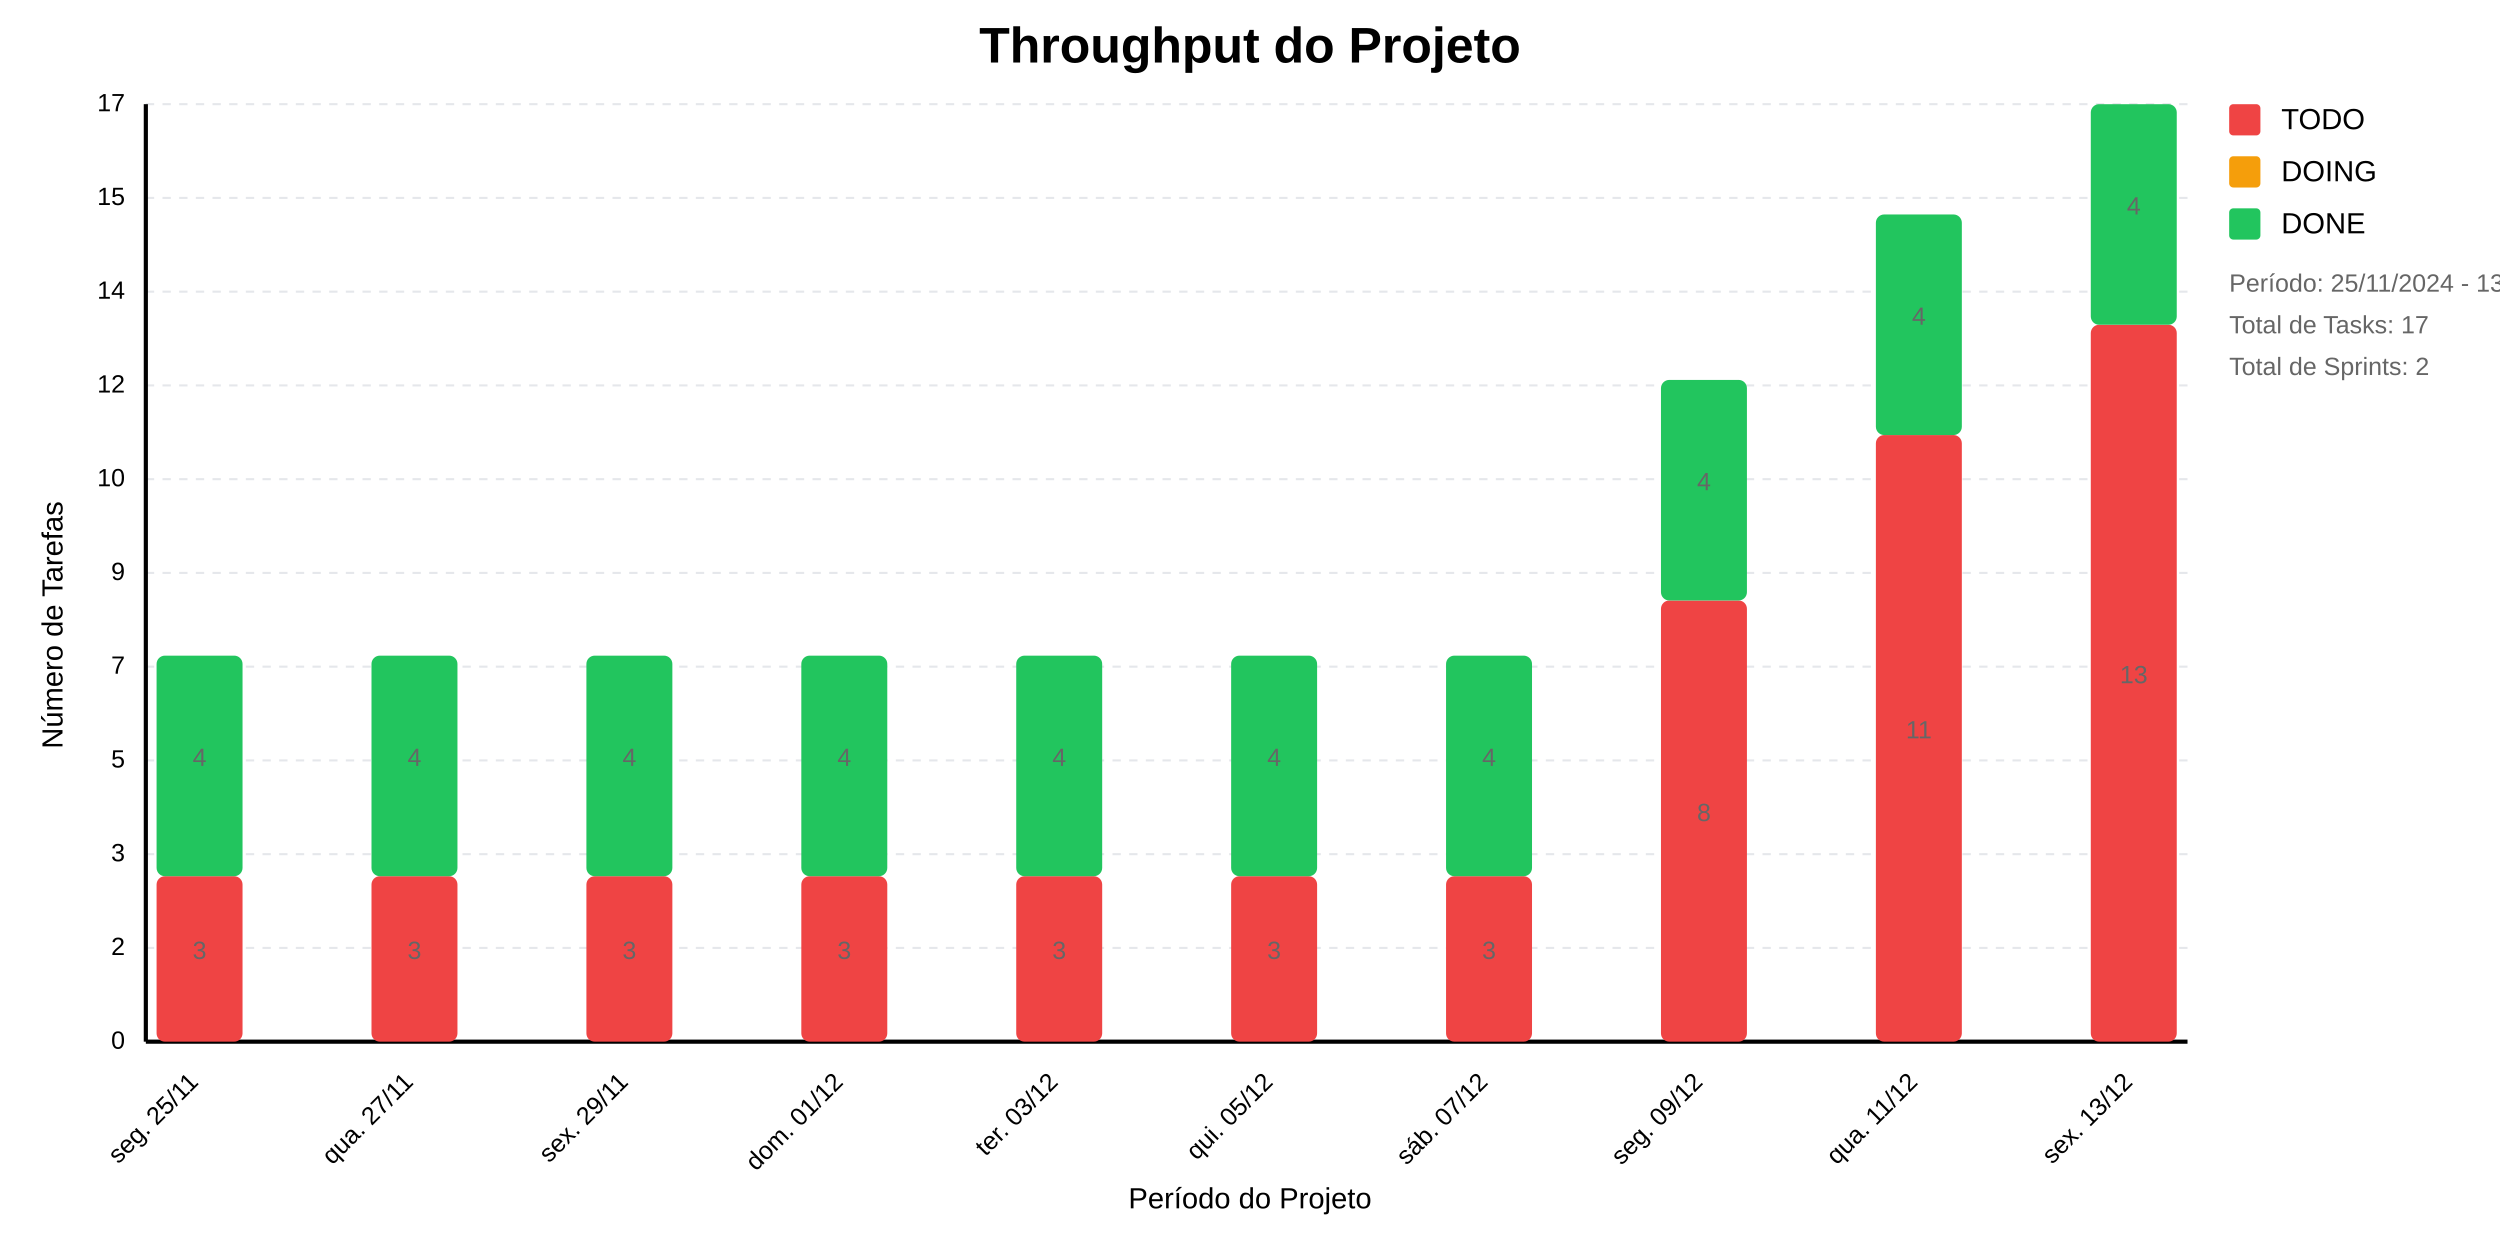
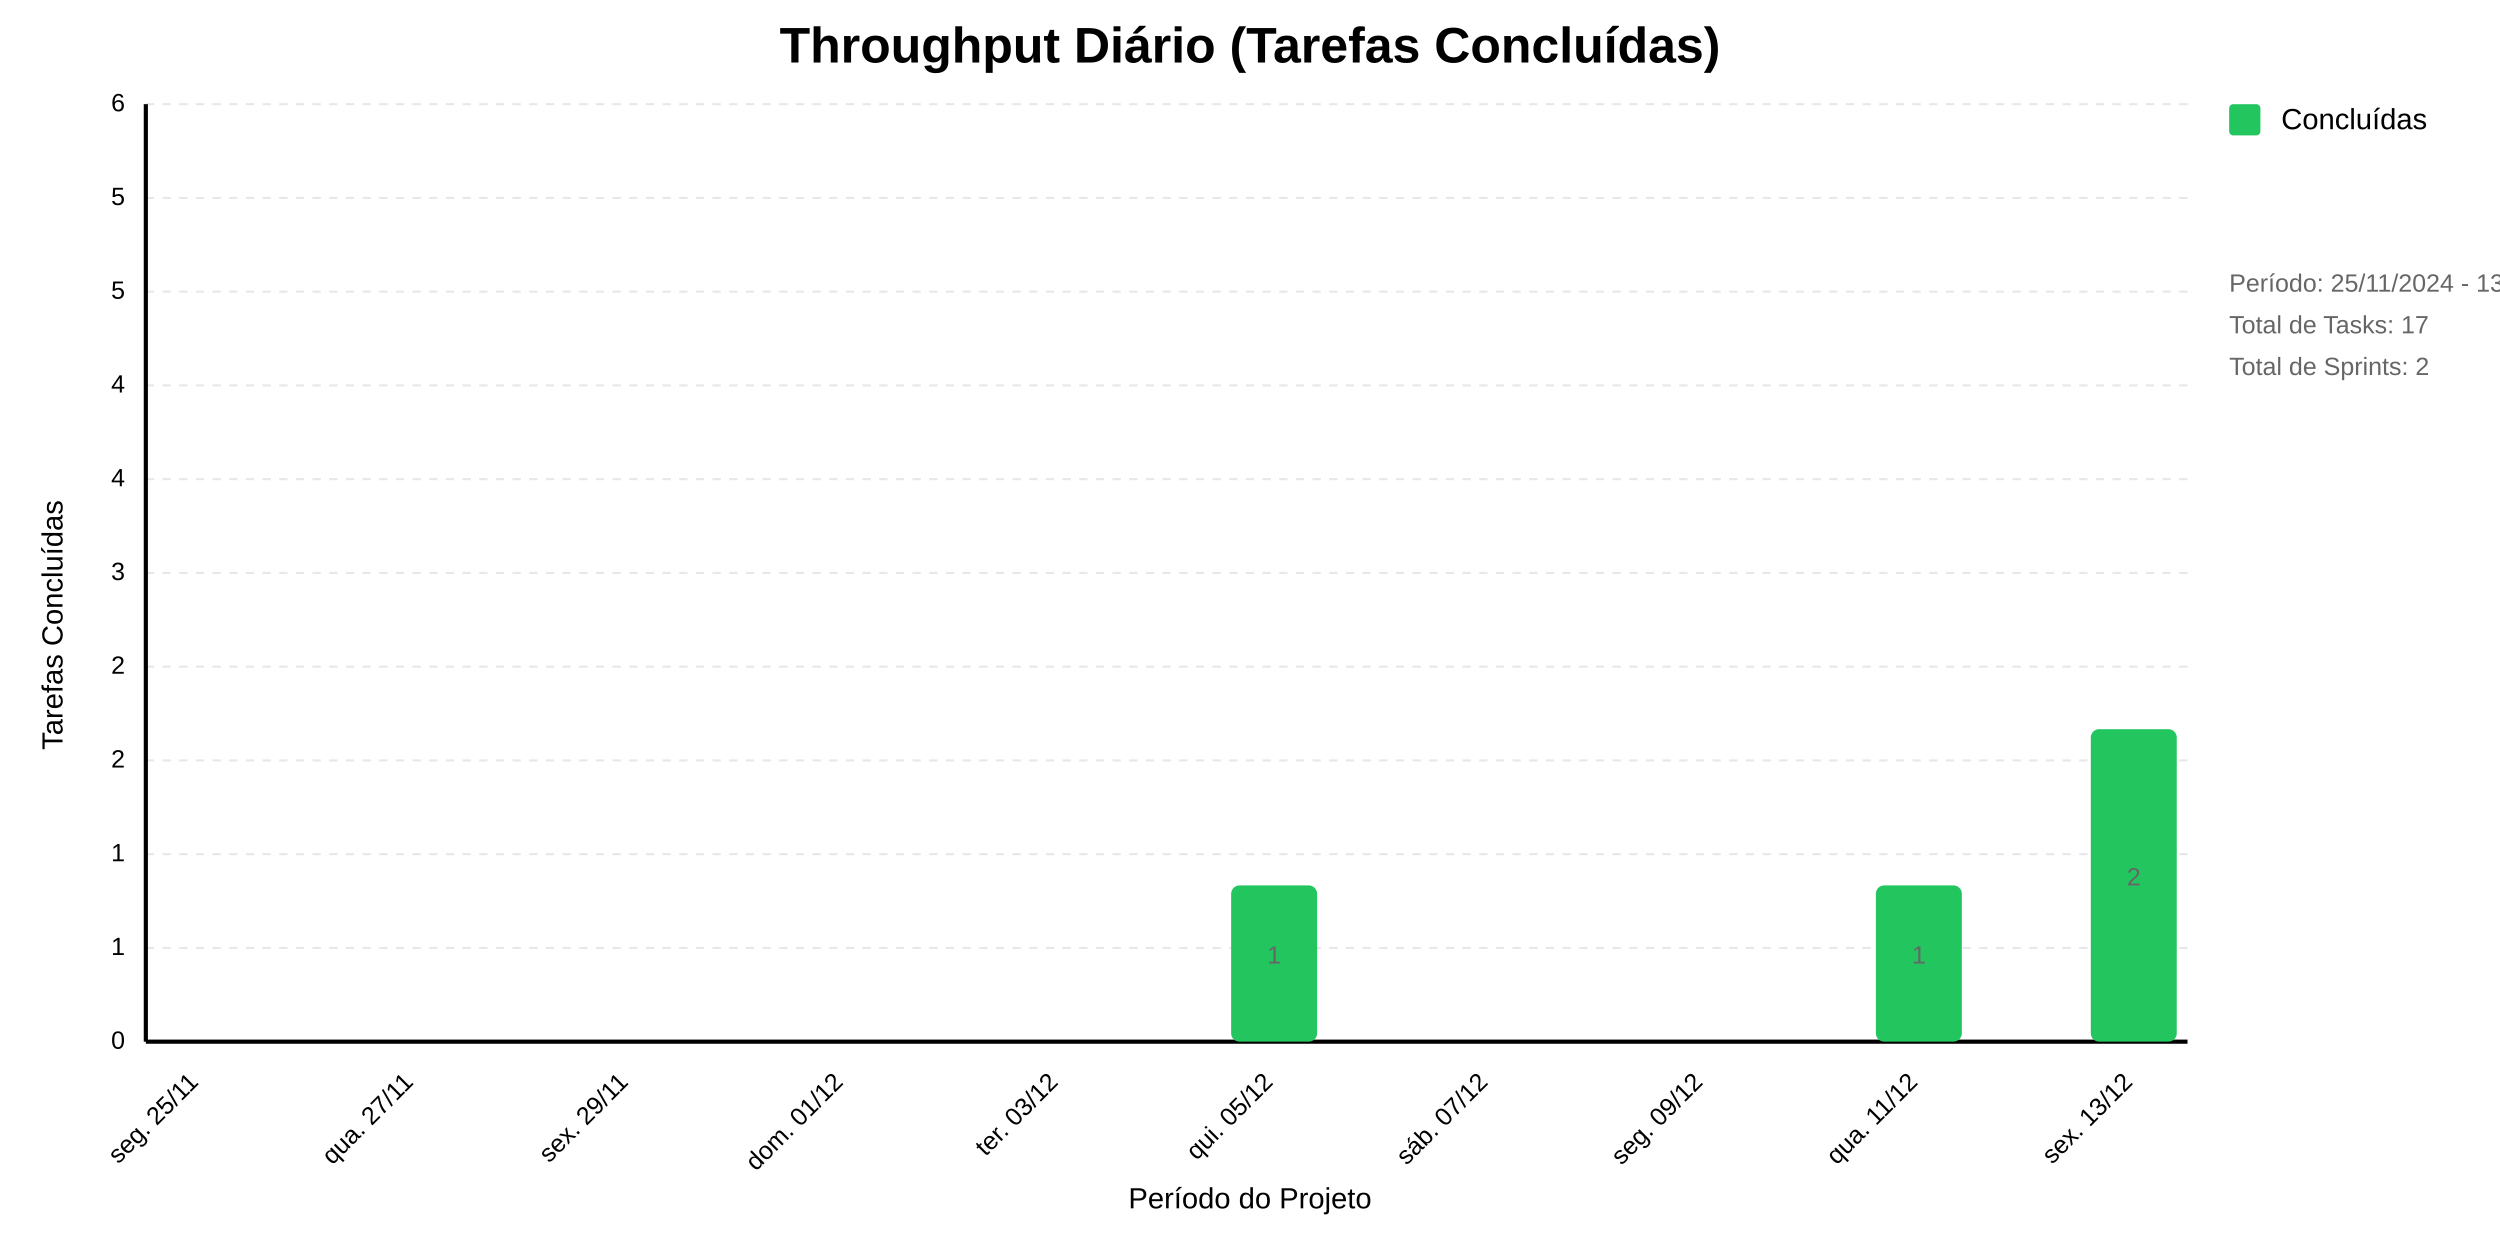
<svg xmlns="http://www.w3.org/2000/svg" viewBox="0 0 1200 600">
  <defs>
    <style>
              text { font-family: Arial, sans-serif; }
              .title { font-size: 24px; font-weight: bold; }
              .label { font-size: 14px; }
              .value { font-size: 12px; fill: #666666; }
              .axis { font-size: 12px; }
              .legend { font-size: 14px; }
            </style>
  </defs>
  <rect width="1200" height="600" fill="white" />
  <line x1="70" y1="50" x2="1050" y2="50" stroke="#e5e7eb" stroke-dasharray="4" />
-   <text x="60" y="50" text-anchor="end" class="axis" dominant-baseline="middle">17</text>
+   <text x="60" y="50" text-anchor="end" class="axis" dominant-baseline="middle">6</text>
  <line x1="70" y1="95" x2="1050" y2="95" stroke="#e5e7eb" stroke-dasharray="4" />
-   <text x="60" y="95" text-anchor="end" class="axis" dominant-baseline="middle">15</text>
+   <text x="60" y="95" text-anchor="end" class="axis" dominant-baseline="middle">5</text>
  <line x1="70" y1="140" x2="1050" y2="140" stroke="#e5e7eb" stroke-dasharray="4" />
-   <text x="60" y="140" text-anchor="end" class="axis" dominant-baseline="middle">14</text>
+   <text x="60" y="140" text-anchor="end" class="axis" dominant-baseline="middle">5</text>
  <line x1="70" y1="185" x2="1050" y2="185" stroke="#e5e7eb" stroke-dasharray="4" />
-   <text x="60" y="185" text-anchor="end" class="axis" dominant-baseline="middle">12</text>
+   <text x="60" y="185" text-anchor="end" class="axis" dominant-baseline="middle">4</text>
  <line x1="70" y1="230" x2="1050" y2="230" stroke="#e5e7eb" stroke-dasharray="4" />
-   <text x="60" y="230" text-anchor="end" class="axis" dominant-baseline="middle">10</text>
+   <text x="60" y="230" text-anchor="end" class="axis" dominant-baseline="middle">4</text>
  <line x1="70" y1="275" x2="1050" y2="275" stroke="#e5e7eb" stroke-dasharray="4" />
-   <text x="60" y="275" text-anchor="end" class="axis" dominant-baseline="middle">9</text>
+   <text x="60" y="275" text-anchor="end" class="axis" dominant-baseline="middle">3</text>
  <line x1="70" y1="320" x2="1050" y2="320" stroke="#e5e7eb" stroke-dasharray="4" />
-   <text x="60" y="320" text-anchor="end" class="axis" dominant-baseline="middle">7</text>
+   <text x="60" y="320" text-anchor="end" class="axis" dominant-baseline="middle">2</text>
  <line x1="70" y1="365" x2="1050" y2="365" stroke="#e5e7eb" stroke-dasharray="4" />
-   <text x="60" y="365" text-anchor="end" class="axis" dominant-baseline="middle">5</text>
+   <text x="60" y="365" text-anchor="end" class="axis" dominant-baseline="middle">2</text>
  <line x1="70" y1="410" x2="1050" y2="410" stroke="#e5e7eb" stroke-dasharray="4" />
-   <text x="60" y="410" text-anchor="end" class="axis" dominant-baseline="middle">3</text>
+   <text x="60" y="410" text-anchor="end" class="axis" dominant-baseline="middle">1</text>
  <line x1="70" y1="455" x2="1050" y2="455" stroke="#e5e7eb" stroke-dasharray="4" />
-   <text x="60" y="455" text-anchor="end" class="axis" dominant-baseline="middle">2</text>
+   <text x="60" y="455" text-anchor="end" class="axis" dominant-baseline="middle">1</text>
  <line x1="70" y1="500" x2="1050" y2="500" stroke="#e5e7eb" stroke-dasharray="4" />
  <text x="60" y="500" text-anchor="end" class="axis" dominant-baseline="middle">0</text>
  <line x1="70" y1="50" x2="70" y2="500" stroke="black" stroke-width="2" />
  <line x1="70" y1="500" x2="1050" y2="500" stroke="black" stroke-width="2" />
  <g>
-     <rect x="75.158" y="420.588" width="41.263" height="79.412" fill="#ef4444" rx="4" />
-     <rect x="75.158" y="420.588" width="41.263" height="0" fill="#f59e0b" rx="4" />
-     <rect x="75.158" y="314.706" width="41.263" height="105.882" fill="#22c55e" rx="4" />
    <text transform="rotate(-45 95.78947 520)" x="95.789" y="520" text-anchor="end" class="axis">seg. 25/11</text>
-     <text x="95.789" y="460.294" text-anchor="middle" class="value" fill="white">3</text>
-     <text x="95.789" y="367.647" text-anchor="middle" class="value" fill="white">4</text>
  </g>
  <g>
-     <rect x="178.316" y="420.588" width="41.263" height="79.412" fill="#ef4444" rx="4" />
-     <rect x="178.316" y="420.588" width="41.263" height="0" fill="#f59e0b" rx="4" />
-     <rect x="178.316" y="314.706" width="41.263" height="105.882" fill="#22c55e" rx="4" />
    <text transform="rotate(-45 198.9474 520)" x="198.947" y="520" text-anchor="end" class="axis">qua. 27/11</text>
-     <text x="198.947" y="460.294" text-anchor="middle" class="value" fill="white">3</text>
-     <text x="198.947" y="367.647" text-anchor="middle" class="value" fill="white">4</text>
  </g>
  <g>
-     <rect x="281.474" y="420.588" width="41.263" height="79.412" fill="#ef4444" rx="4" />
-     <rect x="281.474" y="420.588" width="41.263" height="0" fill="#f59e0b" rx="4" />
-     <rect x="281.474" y="314.706" width="41.263" height="105.882" fill="#22c55e" rx="4" />
    <text transform="rotate(-45 302.1053 520)" x="302.105" y="520" text-anchor="end" class="axis">sex. 29/11</text>
-     <text x="302.105" y="460.294" text-anchor="middle" class="value" fill="white">3</text>
-     <text x="302.105" y="367.647" text-anchor="middle" class="value" fill="white">4</text>
  </g>
  <g>
-     <rect x="384.632" y="420.588" width="41.263" height="79.412" fill="#ef4444" rx="4" />
-     <rect x="384.632" y="420.588" width="41.263" height="0" fill="#f59e0b" rx="4" />
-     <rect x="384.632" y="314.706" width="41.263" height="105.882" fill="#22c55e" rx="4" />
    <text transform="rotate(-45 405.2632 520)" x="405.263" y="520" text-anchor="end" class="axis">dom. 01/12</text>
-     <text x="405.263" y="460.294" text-anchor="middle" class="value" fill="white">3</text>
-     <text x="405.263" y="367.647" text-anchor="middle" class="value" fill="white">4</text>
  </g>
  <g>
-     <rect x="487.789" y="420.588" width="41.263" height="79.412" fill="#ef4444" rx="4" />
-     <rect x="487.789" y="420.588" width="41.263" height="0" fill="#f59e0b" rx="4" />
-     <rect x="487.789" y="314.706" width="41.263" height="105.882" fill="#22c55e" rx="4" />
    <text transform="rotate(-45 508.4211 520)" x="508.421" y="520" text-anchor="end" class="axis">ter. 03/12</text>
-     <text x="508.421" y="460.294" text-anchor="middle" class="value" fill="white">3</text>
-     <text x="508.421" y="367.647" text-anchor="middle" class="value" fill="white">4</text>
  </g>
  <g>
-     <rect x="590.947" y="420.588" width="41.263" height="79.412" fill="#ef4444" rx="4" />
-     <rect x="590.947" y="420.588" width="41.263" height="0" fill="#f59e0b" rx="4" />
-     <rect x="590.947" y="314.706" width="41.263" height="105.882" fill="#22c55e" rx="4" />
+     <rect x="590.947" y="425" width="41.263" height="75" fill="#22c55e" rx="4" />
+     <text x="611.579" y="462.5" text-anchor="middle" class="value" fill="white">1</text>
    <text transform="rotate(-45 611.5789 520)" x="611.579" y="520" text-anchor="end" class="axis">qui. 05/12</text>
-     <text x="611.579" y="460.294" text-anchor="middle" class="value" fill="white">3</text>
-     <text x="611.579" y="367.647" text-anchor="middle" class="value" fill="white">4</text>
  </g>
  <g>
-     <rect x="694.105" y="420.588" width="41.263" height="79.412" fill="#ef4444" rx="4" />
-     <rect x="694.105" y="420.588" width="41.263" height="0" fill="#f59e0b" rx="4" />
-     <rect x="694.105" y="314.706" width="41.263" height="105.882" fill="#22c55e" rx="4" />
    <text transform="rotate(-45 714.7368 520)" x="714.737" y="520" text-anchor="end" class="axis">sáb. 07/12</text>
-     <text x="714.737" y="460.294" text-anchor="middle" class="value" fill="white">3</text>
-     <text x="714.737" y="367.647" text-anchor="middle" class="value" fill="white">4</text>
  </g>
  <g>
-     <rect x="797.263" y="288.235" width="41.263" height="211.765" fill="#ef4444" rx="4" />
-     <rect x="797.263" y="288.235" width="41.263" height="0" fill="#f59e0b" rx="4" />
-     <rect x="797.263" y="182.353" width="41.263" height="105.882" fill="#22c55e" rx="4" />
    <text transform="rotate(-45 817.8947 520)" x="817.895" y="520" text-anchor="end" class="axis">seg. 09/12</text>
-     <text x="817.895" y="394.118" text-anchor="middle" class="value" fill="white">8</text>
-     <text x="817.895" y="235.294" text-anchor="middle" class="value" fill="white">4</text>
  </g>
  <g>
-     <rect x="900.421" y="208.824" width="41.263" height="291.176" fill="#ef4444" rx="4" />
-     <rect x="900.421" y="208.824" width="41.263" height="0" fill="#f59e0b" rx="4" />
-     <rect x="900.421" y="102.941" width="41.263" height="105.882" fill="#22c55e" rx="4" />
+     <rect x="900.421" y="425" width="41.263" height="75" fill="#22c55e" rx="4" />
+     <text x="921.053" y="462.5" text-anchor="middle" class="value" fill="white">1</text>
    <text transform="rotate(-45 921.0526 520)" x="921.053" y="520" text-anchor="end" class="axis">qua. 11/12</text>
-     <text x="921.053" y="354.412" text-anchor="middle" class="value" fill="white">11</text>
-     <text x="921.053" y="155.882" text-anchor="middle" class="value" fill="white">4</text>
  </g>
  <g>
-     <rect x="1003.579" y="155.882" width="41.263" height="344.118" fill="#ef4444" rx="4" />
-     <rect x="1003.579" y="155.882" width="41.263" height="0" fill="#f59e0b" rx="4" />
-     <rect x="1003.579" y="50" width="41.263" height="105.882" fill="#22c55e" rx="4" />
+     <rect x="1003.579" y="350" width="41.263" height="150" fill="#22c55e" rx="4" />
+     <text x="1024.211" y="425" text-anchor="middle" class="value" fill="white">2</text>
    <text transform="rotate(-45 1024.211 520)" x="1024.211" y="520" text-anchor="end" class="axis">sex. 13/12</text>
-     <text x="1024.211" y="327.941" text-anchor="middle" class="value" fill="white">13</text>
-     <text x="1024.211" y="102.941" text-anchor="middle" class="value" fill="white">4</text>
  </g>
-   <text transform="rotate(-90 30 300)" x="30" y="300" text-anchor="middle" class="label">Número de Tarefas</text>
+   <text transform="rotate(-90 30 300)" x="30" y="300" text-anchor="middle" class="label">Tarefas Concluídas</text>
  <text x="600" y="580" text-anchor="middle" class="label">Período do Projeto</text>
-   <text x="600" y="30" text-anchor="middle" class="title">Throughput do Projeto</text>
+   <text x="600" y="30" text-anchor="middle" class="title">Throughput Diário (Tarefas Concluídas)</text>
  <g transform="translate(1070, 50)">
-     <rect width="15" height="15" fill="#ef4444" rx="2" />
-     <text x="25" y="12" class="legend">TODO</text>
-     <rect y="25" width="15" height="15" fill="#f59e0b" rx="2" />
-     <text x="25" y="37" class="legend">DOING</text>
-     <rect y="50" width="15" height="15" fill="#22c55e" rx="2" />
-     <text x="25" y="62" class="legend">DONE</text>
+     <rect width="15" height="15" fill="#22c55e" rx="2" />
+     <text x="25" y="12" class="legend">Concluídas</text>
    <text x="0" y="90" class="value">
              Período: 25/11/2024 - 
              13/12/2024
            </text>
    <text x="0" y="110" class="value">
              Total de Tasks: 17
            </text>
    <text x="0" y="130" class="value">
              Total de Sprints: 2
            </text>
  </g>
</svg>
